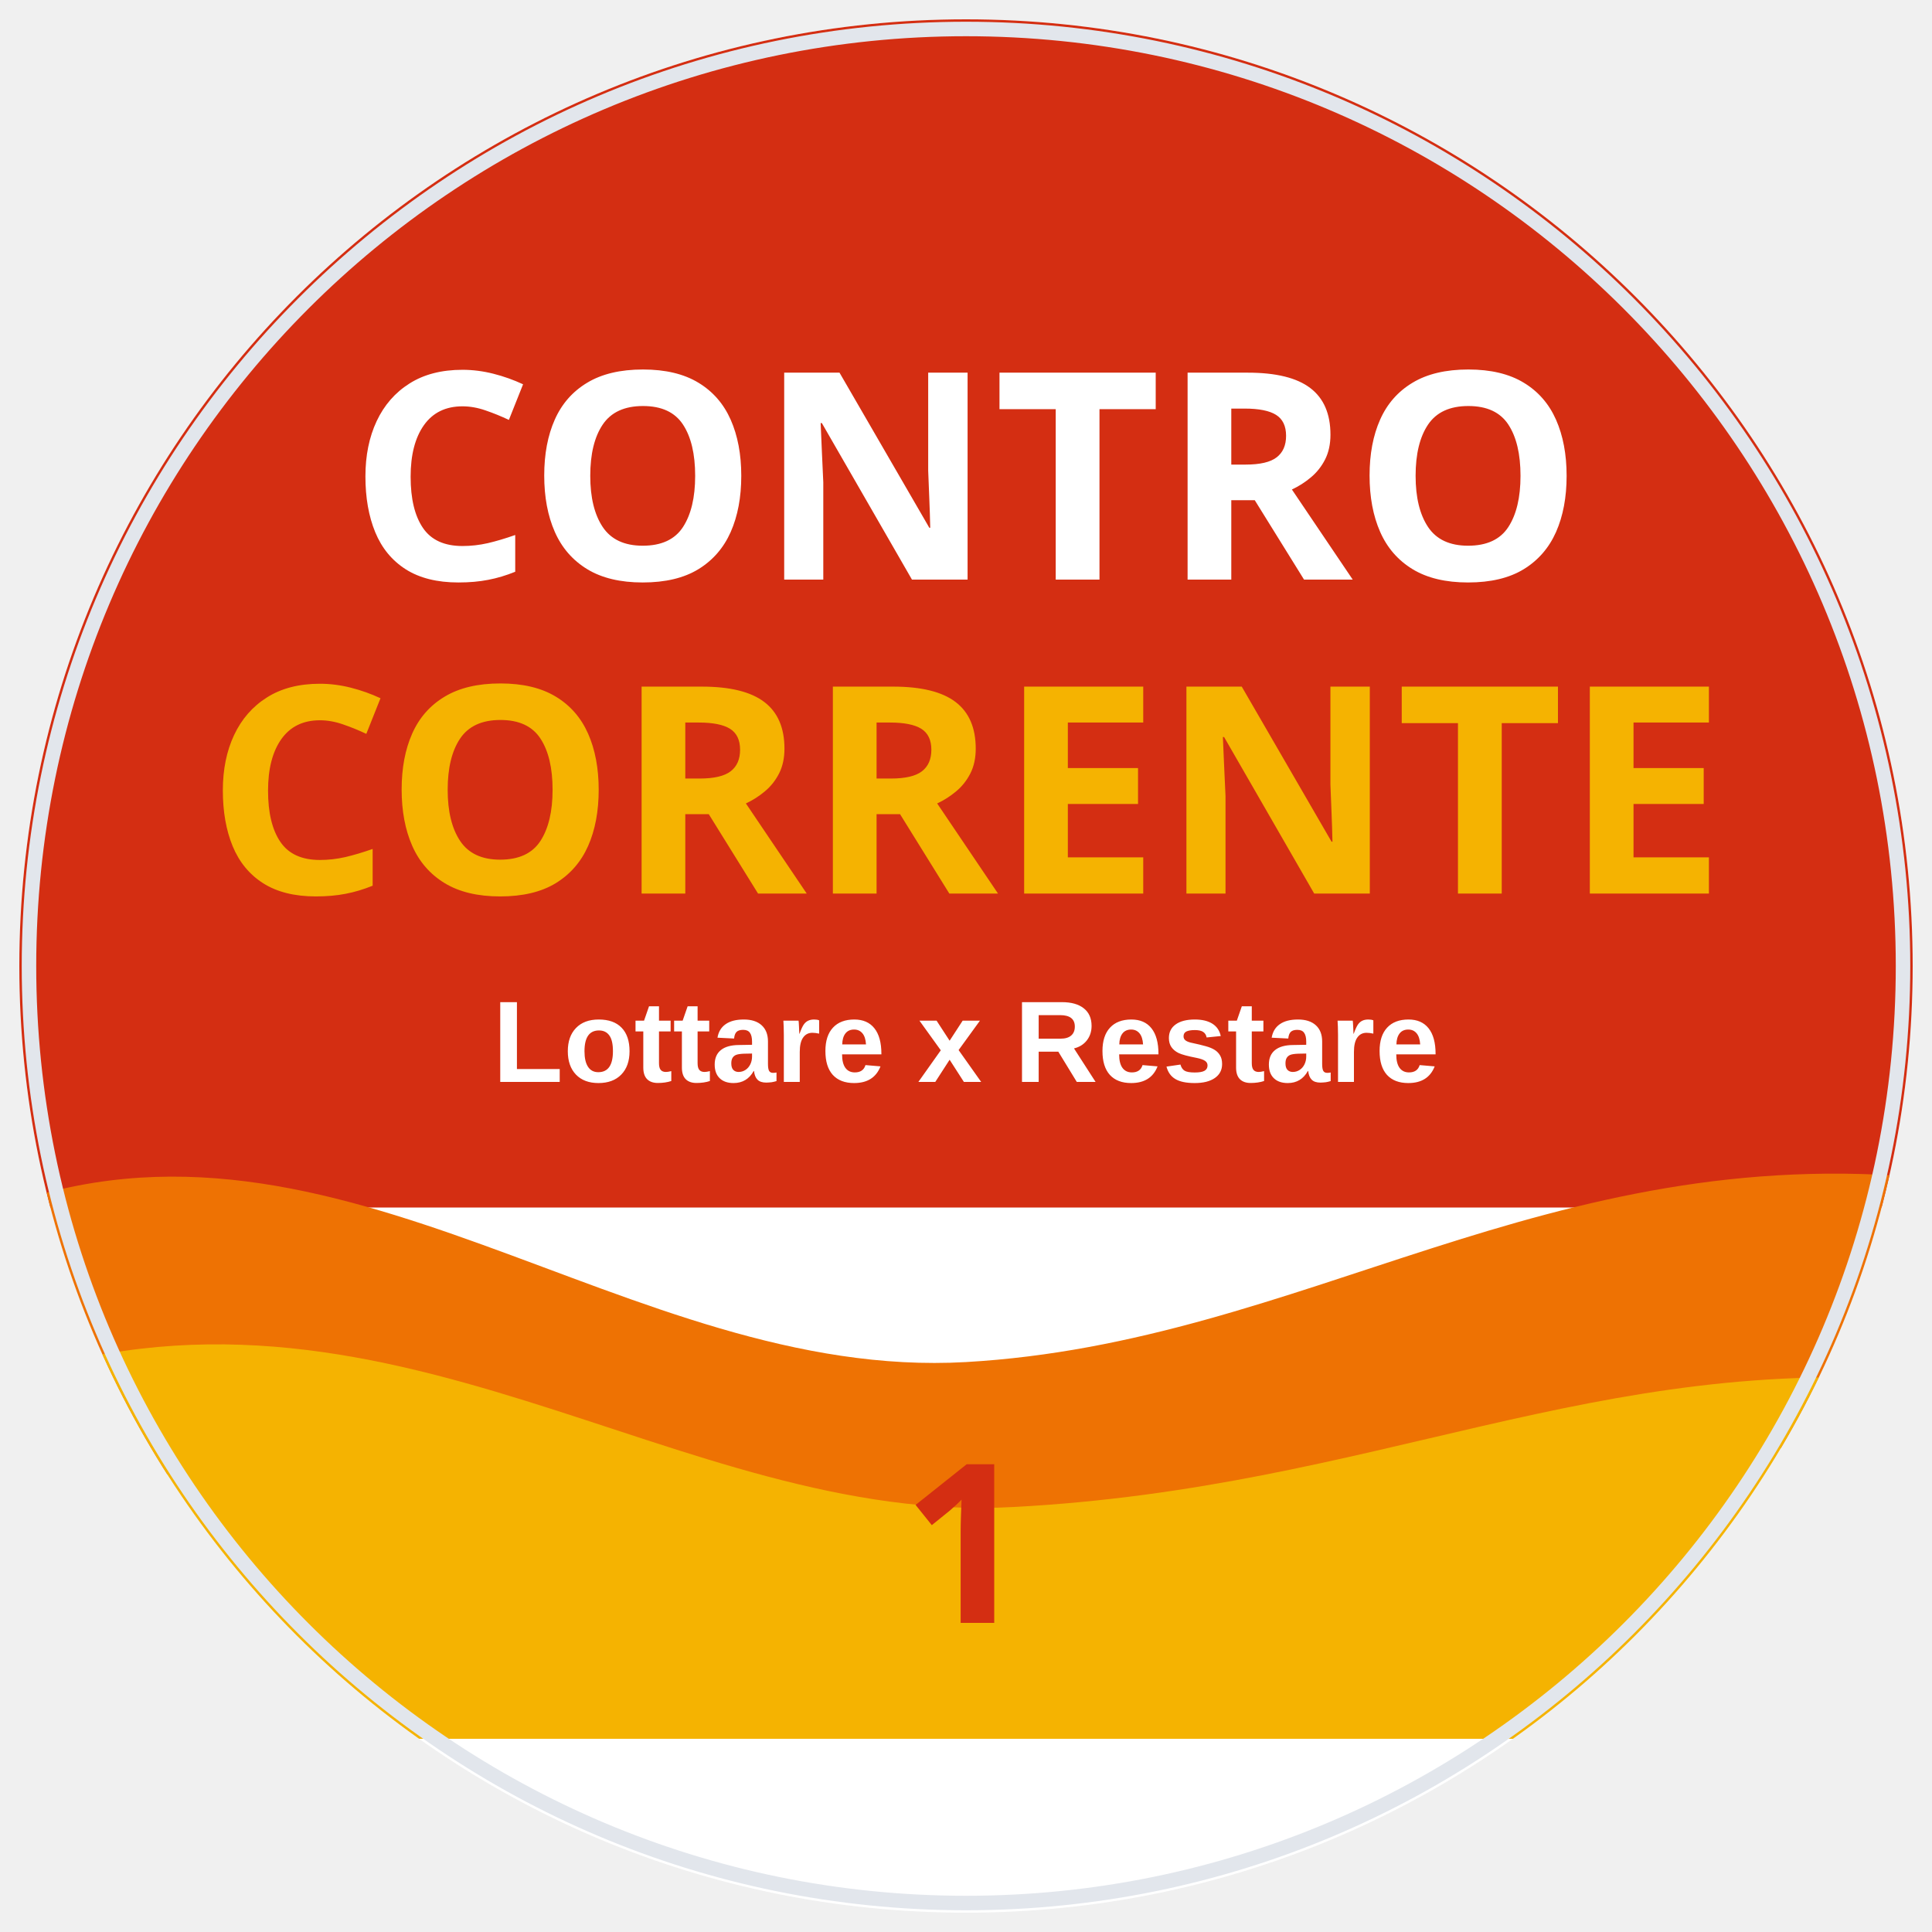
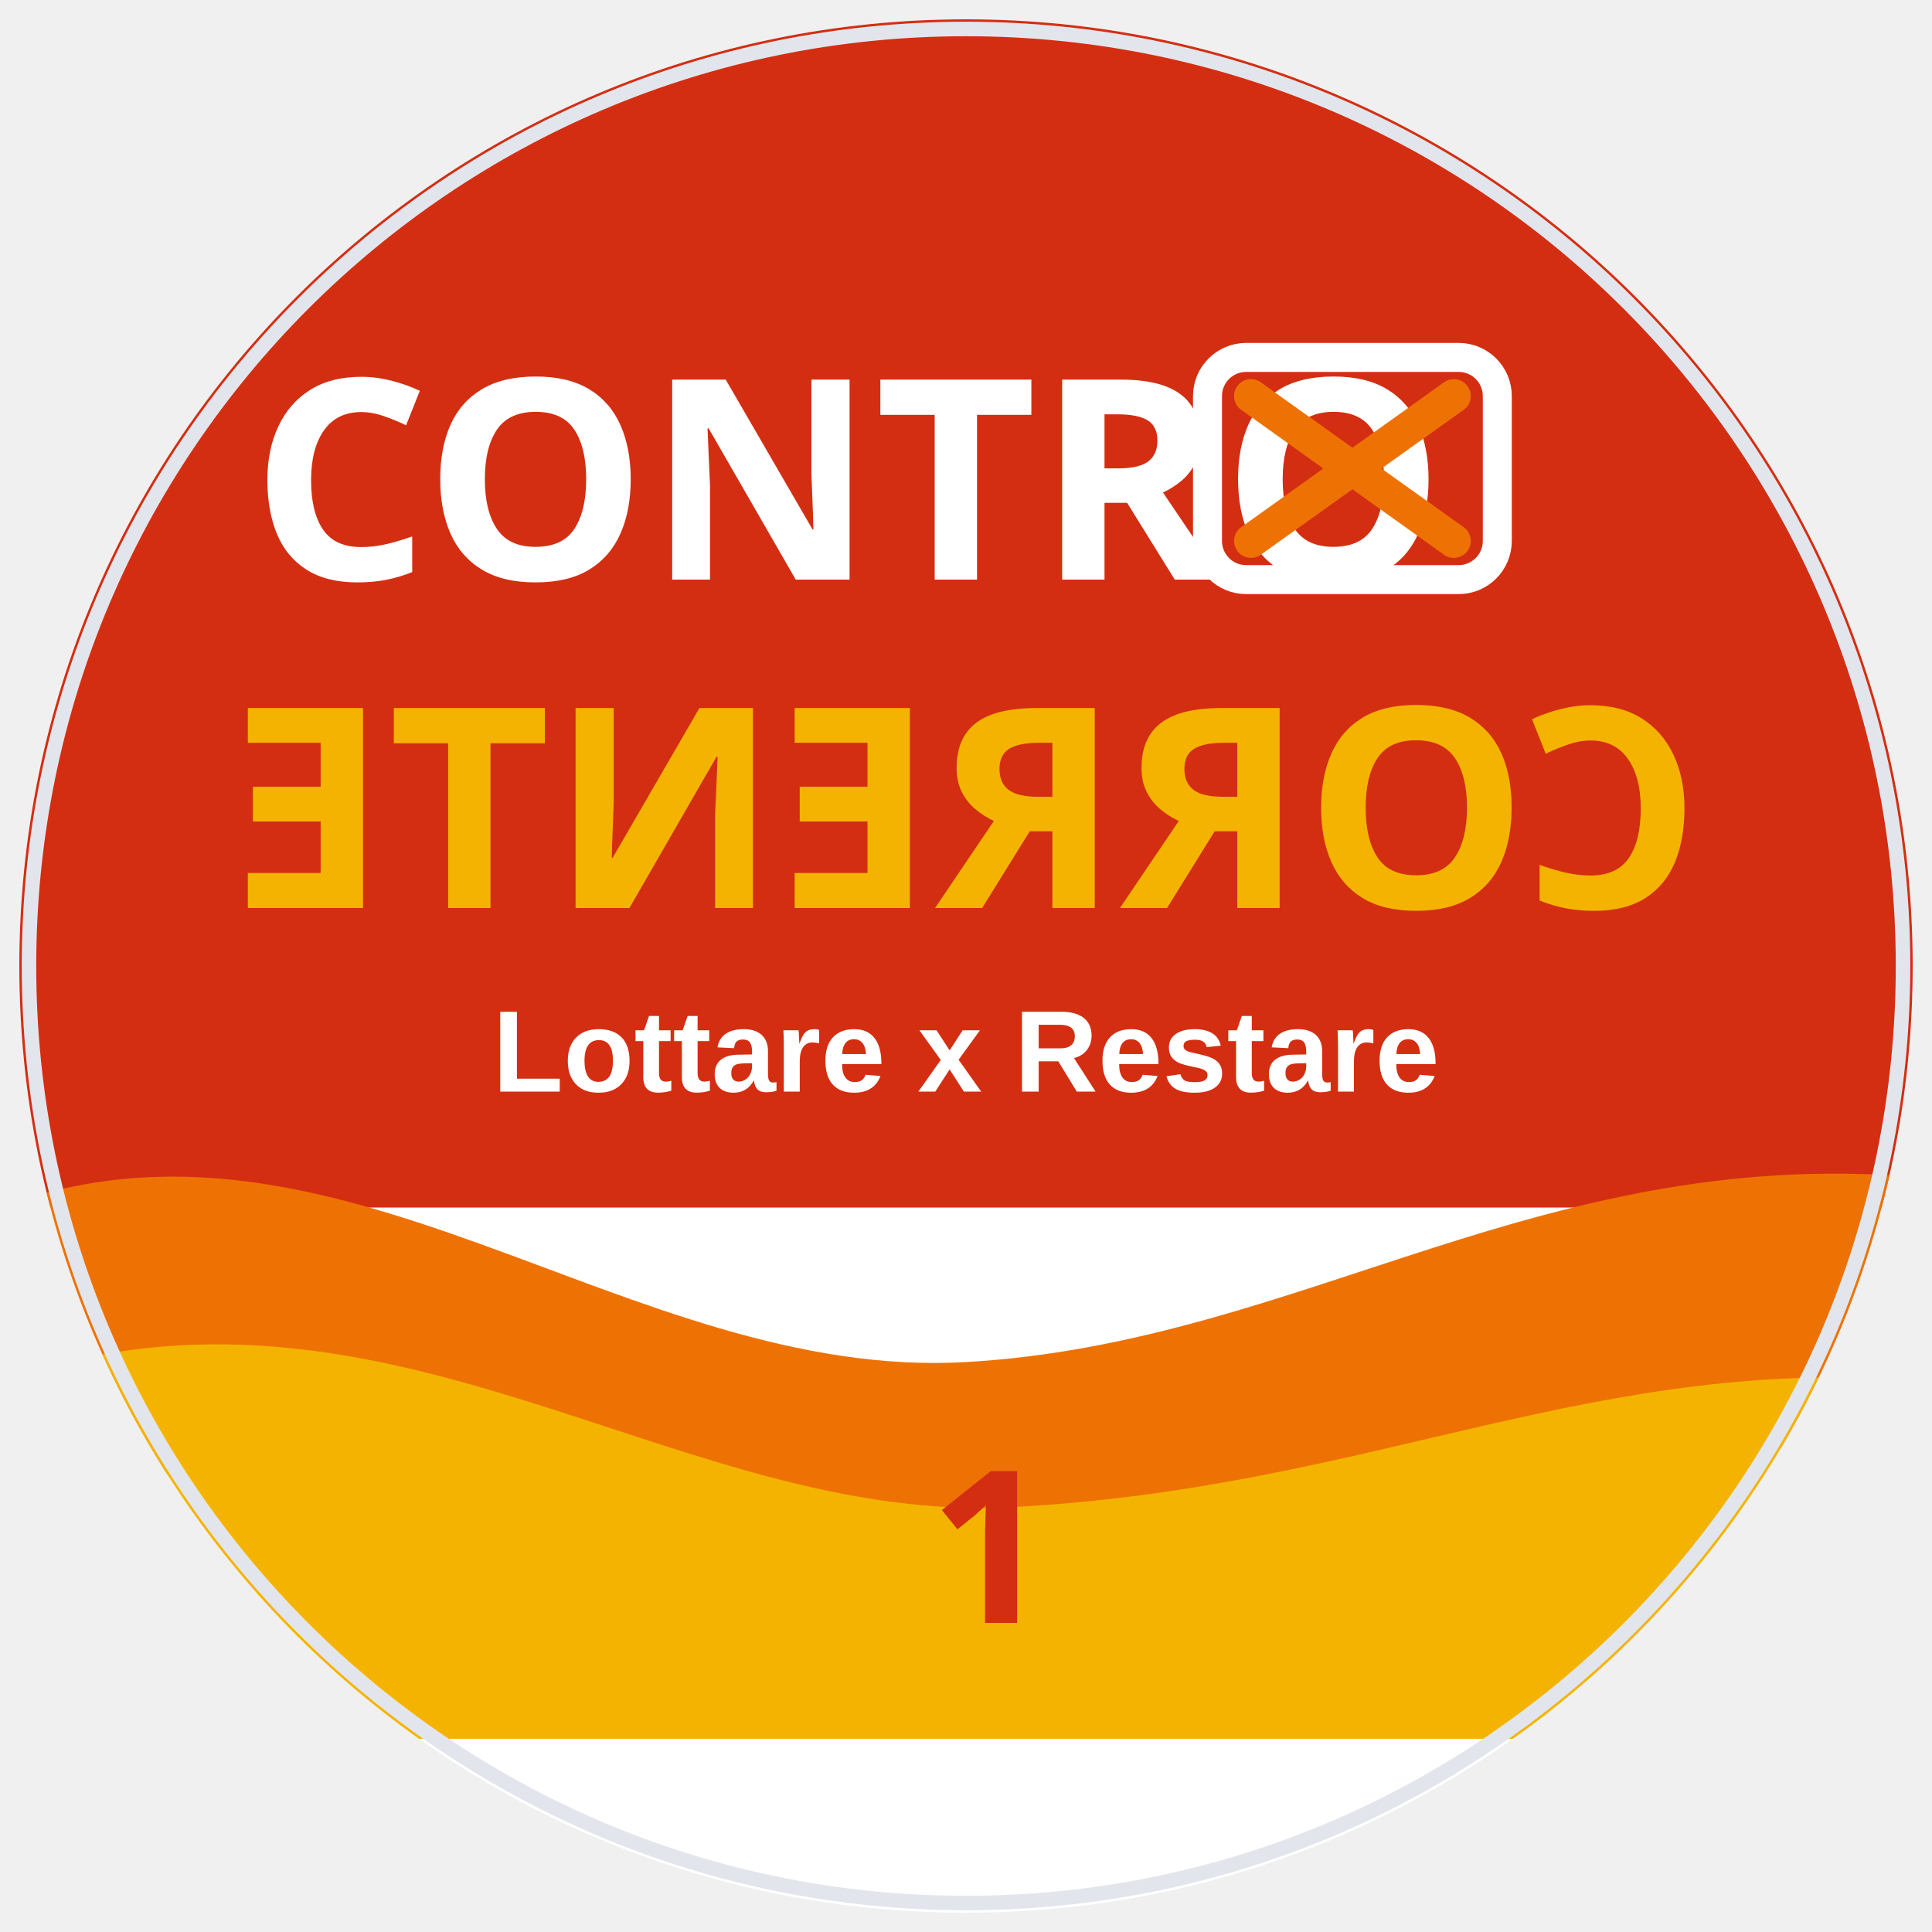
<svg xmlns="http://www.w3.org/2000/svg" viewBox="0 0 400 400" role="img" aria-label="Controcorrente — Il Faro 1 di Canicattì">
  <defs>
    <clipPath id="cc-clip">
      <circle cx="200" cy="200" r="196" />
    </clipPath>
  </defs>
  <g clip-path="url(#cc-clip)">
    <rect width="400" height="400" fill="#ffffff" />
    <rect width="400" height="250" fill="#d42e12" />
    <path d="M0 250 C70 224 130 286 200 282 C270 278 320 236 400 244 L400 300 C320 296 270 320 200 322 C130 324 70 300 0 306 Z" fill="#ee7203" />
    <path d="M0 286 C80 258 140 316 210 312 C285 308 330 280 400 286 L400 360 L0 360 Z" fill="#f5b301" />
-     <text x="200" y="120" text-anchor="middle" font-family="Arial Black, Impact, sans-serif" font-weight="900" font-size="60" fill="#ffffff" textLength="250" lengthAdjust="spacingAndGlyphs">CONTRO</text>
-     <text x="200" y="185" text-anchor="middle" font-family="Arial Black, Impact, sans-serif" font-weight="900" font-size="60" fill="#f5b301" textLength="290" lengthAdjust="spacingAndGlyphs">CORRENTE</text>
-     <text x="200" y="224" text-anchor="middle" font-family="Arial, Helvetica, sans-serif" font-weight="700" font-size="24" fill="#ffffff" textLength="200" lengthAdjust="spacingAndGlyphs">Lottare x Restare</text>
-     <text x="200" y="336" text-anchor="middle" font-family="Arial Black, Impact, sans-serif" font-weight="900" font-size="46" fill="#d42e12">1</text>
+     <text x="52" y="120" text-anchor="start" font-family="Arial Black, Impact, sans-serif" font-weight="900" font-size="58" fill="#ffffff" textLength="182" lengthAdjust="spacingAndGlyphs">CONTRO</text>
+     <rect x="250" y="74" width="60" height="46" rx="8" fill="none" stroke="#ffffff" stroke-width="6" />
+     <path d="M259 82 L301 112 M301 82 L259 112" stroke="#ee7203" stroke-width="7" stroke-linecap="round" />
+     <text x="0" y="188" text-anchor="middle" transform="translate(200,0) scale(-1,1)" font-family="Arial Black, Impact, sans-serif" font-weight="900" font-size="58" fill="#f5b301" textLength="300" lengthAdjust="spacingAndGlyphs">CORRENTE</text>
+     <text x="200" y="226" text-anchor="middle" font-family="Arial, Helvetica, sans-serif" font-weight="700" font-size="24" fill="#ffffff" textLength="205" lengthAdjust="spacingAndGlyphs">Lottare x Restare</text>
+     <text x="205" y="336" text-anchor="middle" font-family="Arial Black, Impact, sans-serif" font-weight="900" font-size="44" fill="#d42e12">1</text>
  </g>
  <circle cx="200" cy="200" r="194" fill="none" stroke="#e2e6ec" stroke-width="3" />
</svg>
